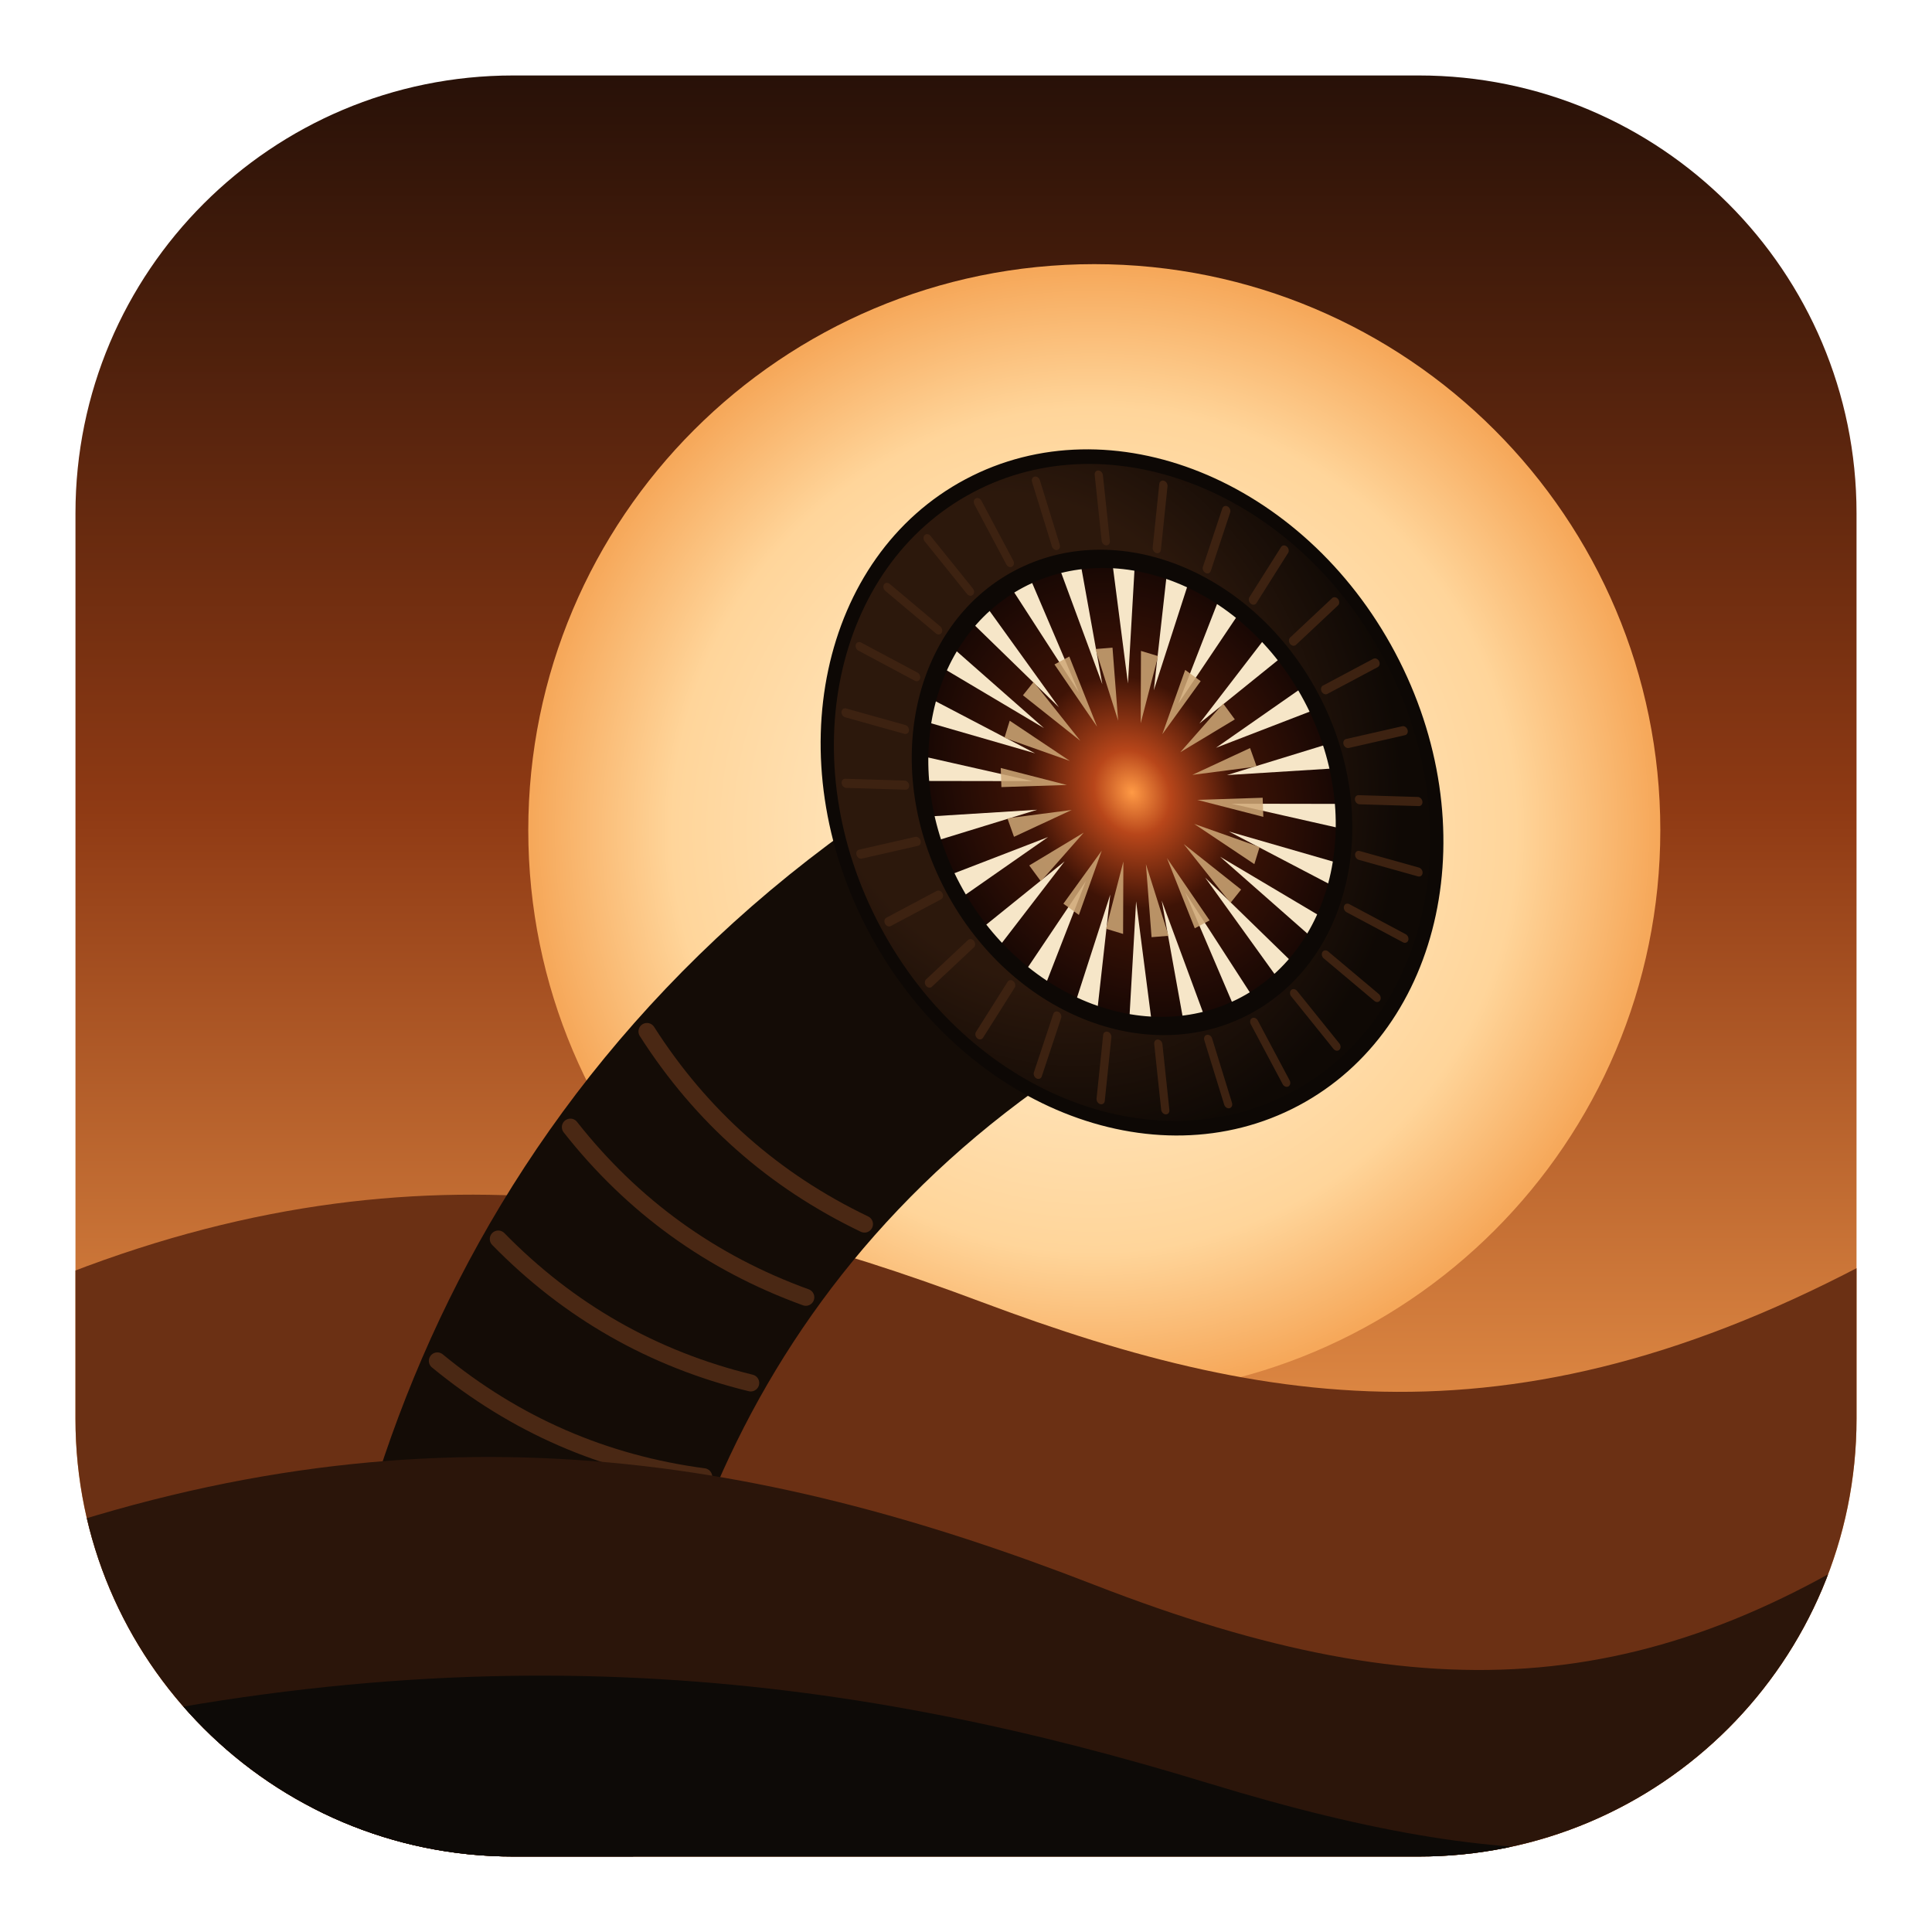
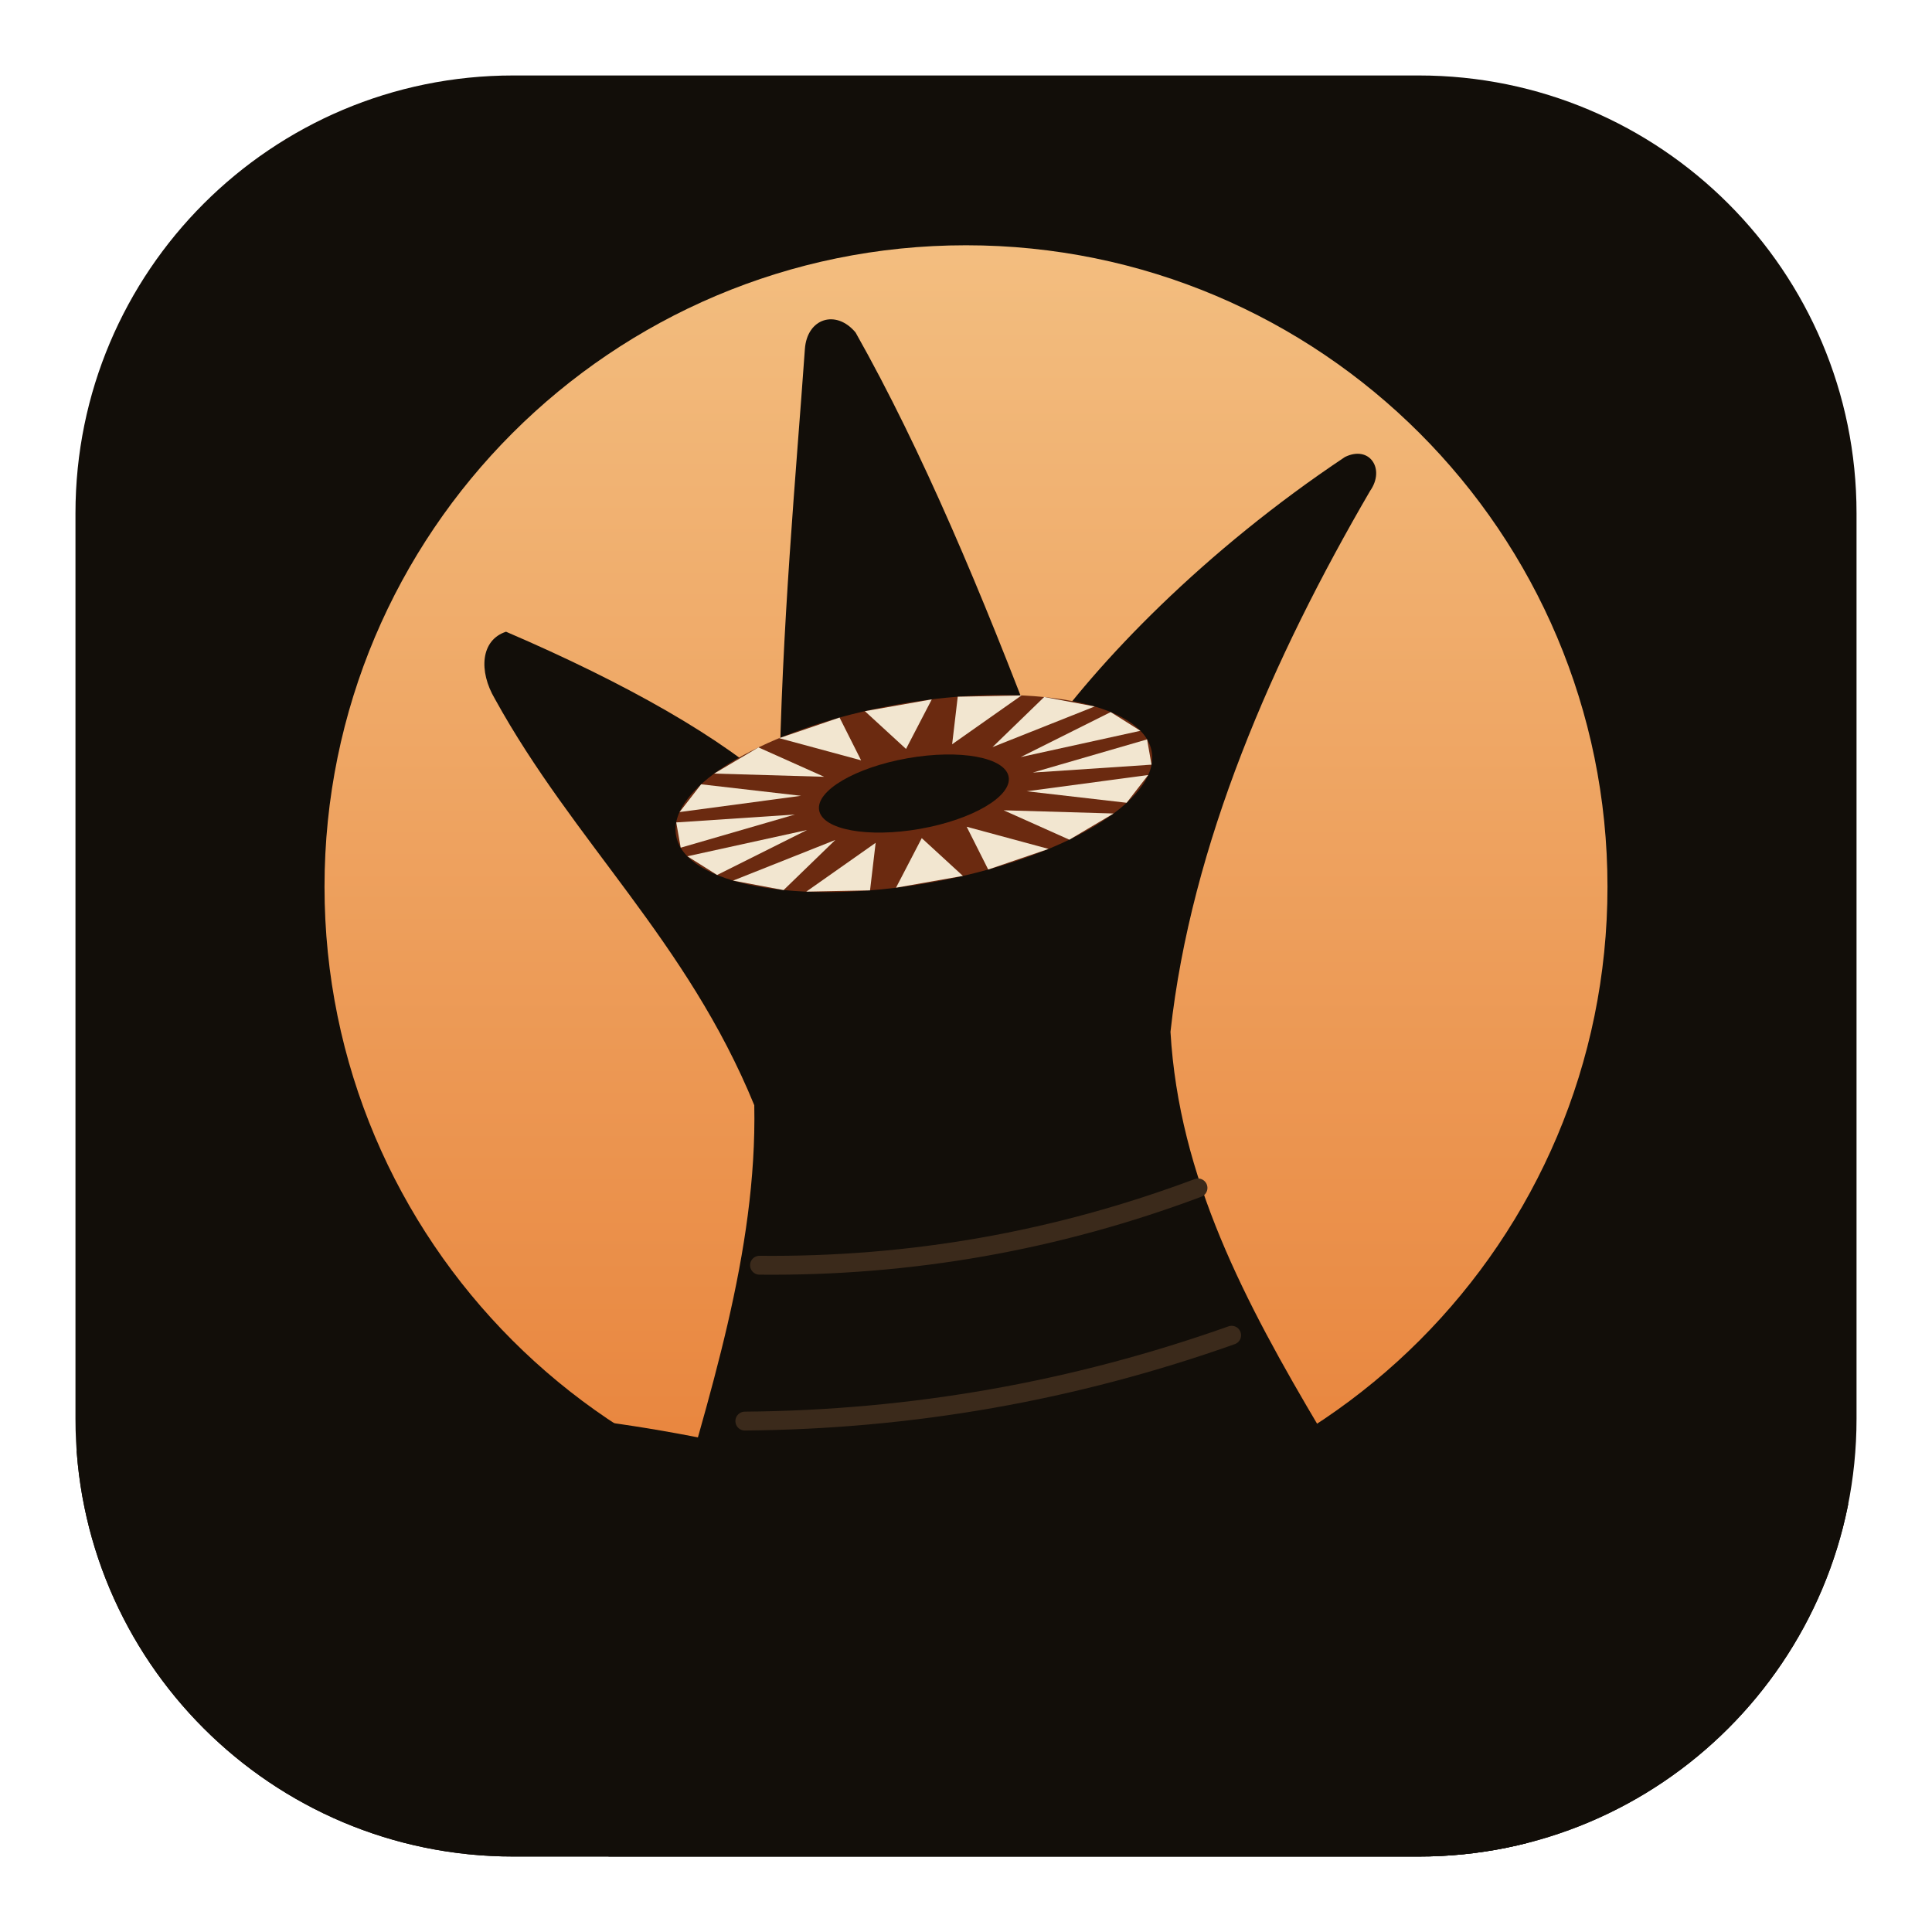
<svg xmlns="http://www.w3.org/2000/svg" width="1024" height="1024" viewBox="0 0 1024 1024">
  <defs>
-     <linearGradient id="sky" x1="0" y1="0" x2="0" y2="1">
-       <stop offset="0" stop-color="#1c0c06" />
-       <stop offset="0.42" stop-color="#8f3a14" />
-       <stop offset="0.8" stop-color="#f09a4e" />
+     <linearGradient id="sun" x1="0" y1="0" x2="0" y2="1">
+       <stop offset="0" stop-color="#F3BE80" />
+       <stop offset="1" stop-color="#E8823A" />
    </linearGradient>
-     <radialGradient id="sun" cx="50%" cy="50%" r="50%">
-       <stop offset="0" stop-color="#fff4dc" />
-       <stop offset="0.75" stop-color="#ffd59a" />
-       <stop offset="1" stop-color="#f6a85a" />
-     </radialGradient>
-     <radialGradient id="throat" cx="600" cy="420" r="128" gradientUnits="userSpaceOnUse">
-       <stop offset="0" stop-color="#ff9a45" />
-       <stop offset="0.18" stop-color="#b8461a" />
-       <stop offset="0.5" stop-color="#3e1306" />
-       <stop offset="1" stop-color="#160704" />
-     </radialGradient>
-     <radialGradient id="lip" cx="560" cy="370" r="224" gradientUnits="userSpaceOnUse">
-       <stop offset="0.6" stop-color="#2c180c" />
-       <stop offset="1" stop-color="#0f0905" />
-     </radialGradient>
    <clipPath id="c">
      <rect x="40" y="40" width="944" height="944" rx="232" />
    </clipPath>
-     <clipPath id="open">
-       <circle cx="600" cy="420" r="128" />
-     </clipPath>
  </defs>
  <g clip-path="url(#c)">
-     <rect width="1024" height="1024" fill="url(#sky)" />
-     <circle cx="580" cy="440" r="300" fill="url(#sun)" />
-     <path d="M0 690 C200 600 360 630 520 690 S820 770 1024 650 V1024 H0Z" fill="#6b3014" />
-     <path d="M250 1010 C250 820 330 600 560 470" fill="none" stroke="#140c06" stroke-width="170" />
-     <g fill="none" stroke="#4a2814" stroke-width="9" stroke-linecap="round">
-       <path d="M353.9 833.8Q273.8 831.5 207.1 787.2" />
-       <path d="M373.0 782.7Q293.7 772.2 231.8 721.3" />
-       <path d="M397.9 733.0Q320.1 714.0 264.1 656.7" />
-       <path d="M427.1 687.6Q351.8 660.3 302.3 597.4" />
-       <path d="M458.2 648.8Q386.0 614.2 342.9 546.7" />
+     <rect width="1024" height="1024" fill="#120E09" />
+     <circle cx="512" cy="470" r="340" fill="url(#sun)" />
+     <path d="M0 780 C200 720 360 750 512 800 S830 860 1024 780 V1024 H0Z" fill="#120E09" />
+     <g transform="rotate(-10 515 600)">
+       <path d="M250 1024 C250 850 380 720 404 566 C384 474 334 412 306 330 C300 314 304 298 318 296 C376 334 422 372 446 404 C462 320 484 240 500 176 C504 160 520 158 528 172 C552 240 570 320 586 404 C624 366 690 318 772 282 C786 278 792 292 782 302 C716 380 656 470 628 566 C610 720 720 850 740 1024 Z" fill="#120E09" />
+       <path d="M392 650 Q510.0 672 628 650" fill="none" stroke="#3b2a1b" stroke-width="10" stroke-linecap="round" />
+       <path d="M370 730 Q501.0 752 632 730" fill="none" stroke="#3b2a1b" stroke-width="10" stroke-linecap="round" />
+       <ellipse cx="516" cy="418" rx="128" ry="48" fill="#6b2a10" />
+       <g fill="#F2E6D0">
+         <path d="M642.7 411.2L642.7 424.8L580.0 418.0Z" />
+         <path d="M640.0 429.9L626.2 442.4L575.1 427.2Z" />
+         <path d="M618.4 446.8L592.9 456.4L561.3 435.0Z" />
+         <path d="M581.2 459.3L547.8 464.5L540.5 440.2Z" />
+         <path d="M534.0 465.5L498.0 465.5L516.0 442.0Z" />
+         <path d="M484.2 464.5L450.8 459.3L491.5 440.2Z" />
+         <path d="M439.1 456.4L413.6 446.8L470.7 435.0Z" />
+         <path d="M405.8 442.4L392.0 429.9L456.9 427.2Z" />
+         <path d="M389.3 424.8L389.3 411.2L452.0 418.0Z" />
+         <path d="M392.0 406.1L405.8 393.6L456.9 408.8Z" />
+         <path d="M413.6 389.2L439.1 379.6L470.7 401.0Z" />
+         <path d="M450.8 376.7L484.2 371.5L491.5 395.8Z" />
+         <path d="M498.0 370.5L534.0 370.5L516.0 394.0Z" />
+         <path d="M547.8 371.5L581.2 376.7L540.5 395.8Z" />
+         <path d="M592.9 379.6L618.4 389.2L561.3 401.0Z" />
+         <path d="M626.2 393.6L640.0 406.1L575.1 408.8Z" />
+       </g>
+       <ellipse cx="516" cy="418" rx="51" ry="19" fill="#120E09" />
    </g>
-     <g transform="translate(600 420) rotate(-28) scale(0.84 1) translate(-600 -420)">
-       <circle cx="600" cy="420" r="184" fill="url(#lip)" />
-       <g stroke="#3d2211" stroke-width="5" stroke-linecap="round">
-         <path d="M738.0 420.0L774.0 420.0" />
-         <path d="M734.5 450.7L769.6 458.7" />
-         <path d="M724.3 479.9L756.8 495.5" />
-         <path d="M707.9 506.0L736.0 528.5" />
-         <path d="M686.0 527.9L708.5 556.0" />
-         <path d="M659.9 544.3L675.5 576.8" />
-         <path d="M630.7 554.5L638.7 589.6" />
-         <path d="M600.0 558.0L600.0 594.0" />
-         <path d="M569.3 554.5L561.3 589.6" />
-         <path d="M540.1 544.3L524.5 576.8" />
-         <path d="M514.0 527.9L491.5 556.0" />
-         <path d="M492.1 506.0L464.0 528.5" />
-         <path d="M475.7 479.9L443.2 495.5" />
-         <path d="M465.5 450.7L430.4 458.7" />
-         <path d="M462.0 420.0L426.0 420.0" />
-         <path d="M465.5 389.3L430.4 381.3" />
-         <path d="M475.7 360.1L443.2 344.5" />
-         <path d="M492.1 334.0L464.0 311.5" />
-         <path d="M514.0 312.1L491.5 284.0" />
-         <path d="M540.1 295.7L524.5 263.2" />
-         <path d="M569.3 285.5L561.3 250.4" />
-         <path d="M600.0 282.0L600.0 246.0" />
-         <path d="M630.7 285.5L638.7 250.4" />
-         <path d="M659.9 295.7L675.5 263.2" />
-         <path d="M686.0 312.1L708.5 284.0" />
-         <path d="M707.9 334.0L736.0 311.5" />
-         <path d="M724.3 360.1L756.8 344.5" />
-         <path d="M734.5 389.3L769.6 381.3" />
-       </g>
-       <circle cx="600" cy="420" r="184" fill="none" stroke="#0d0805" stroke-width="8" />
-       <circle cx="600" cy="420" r="128" fill="url(#throat)" />
-       <g clip-path="url(#open)">
-         <g fill="#f6e6c8">
-           <path d="M729.8 412.9L729.8 427.1L660.0 420.0Z" />
-           <path d="M727.2 446.7L723.5 460.5L658.0 435.5Z" />
-           <path d="M716.0 478.7L708.8 491.1L652.0 450.0Z" />
-           <path d="M696.8 506.7L686.7 516.8L642.4 462.4Z" />
-           <path d="M671.1 528.8L658.7 536.0L630.0 472.0Z" />
-           <path d="M640.5 543.5L626.7 547.2L615.5 478.0Z" />
-           <path d="M607.1 549.8L592.9 549.8L600.0 480.0Z" />
-           <path d="M573.3 547.2L559.5 543.5L584.5 478.0Z" />
-           <path d="M541.3 536.0L528.9 528.8L570.0 472.0Z" />
-           <path d="M513.3 516.8L503.2 506.7L557.6 462.4Z" />
-           <path d="M491.2 491.1L484.0 478.7L548.0 450.0Z" />
-           <path d="M476.5 460.5L472.8 446.7L542.0 435.5Z" />
-           <path d="M470.2 427.1L470.2 412.9L540.0 420.0Z" />
-           <path d="M472.8 393.3L476.5 379.5L542.0 404.5Z" />
-           <path d="M484.0 361.3L491.2 348.9L548.0 390.0Z" />
-           <path d="M503.2 333.3L513.3 323.2L557.6 377.6Z" />
-           <path d="M528.9 311.2L541.3 304.0L570.0 368.0Z" />
-           <path d="M559.5 296.5L573.3 292.8L584.5 362.0Z" />
-           <path d="M592.9 290.2L607.1 290.2L600.0 360.0Z" />
-           <path d="M626.7 292.8L640.5 296.5L615.5 362.0Z" />
-           <path d="M658.7 304.0L671.1 311.2L630.0 368.0Z" />
-           <path d="M686.7 323.2L696.8 333.3L642.4 377.6Z" />
-           <path d="M708.8 348.9L716.0 361.3L652.0 390.0Z" />
-           <path d="M723.5 379.5L727.2 393.3L658.0 404.5Z" />
-         </g>
-         <g fill="#cfa877" opacity="0.85">
-           <path d="M678.9 428.6L677.1 438.9L638.8 426.8Z" />
-           <path d="M671.2 455.0L665.9 464.1L634.1 439.7Z" />
-           <path d="M654.9 477.3L646.9 484.0L625.3 450.2Z" />
-           <path d="M632.0 492.6L622.1 496.2L613.5 457.0Z" />
-           <path d="M605.3 499.2L594.7 499.2L600.0 459.4Z" />
-           <path d="M577.9 496.2L568.0 492.6L586.5 457.0Z" />
-           <path d="M553.1 484.0L545.1 477.3L574.7 450.2Z" />
-           <path d="M534.1 464.1L528.8 455.0L565.9 439.7Z" />
-           <path d="M522.9 438.9L521.1 428.6L561.2 426.8Z" />
-           <path d="M521.1 411.4L522.9 401.1L561.2 413.2Z" />
-           <path d="M528.8 385.0L534.1 375.9L565.9 400.3Z" />
-           <path d="M545.1 362.7L553.1 356.0L574.7 389.8Z" />
-           <path d="M568.0 347.4L577.9 343.8L586.5 383.0Z" />
-           <path d="M594.7 340.8L605.3 340.8L600.0 380.6Z" />
-           <path d="M622.1 343.8L632.0 347.4L613.5 383.0Z" />
-           <path d="M646.9 356.0L654.9 362.7L625.3 389.8Z" />
-           <path d="M665.9 375.9L671.2 385.0L634.1 400.3Z" />
-           <path d="M677.1 401.1L678.9 411.4L638.8 413.2Z" />
-         </g>
-       </g>
-       <circle cx="600" cy="420" r="128" fill="none" stroke="#0d0805" stroke-width="10" />
-     </g>
-     <path d="M0 820 C220 740 400 770 580 840 S880 900 1024 800 V1024 H0Z" fill="#2b150a" />
-     <path d="M0 925 C260 860 460 890 640 945 S900 985 1024 935 V1024 H0Z" fill="#0d0a07" />
  </g>
</svg>
